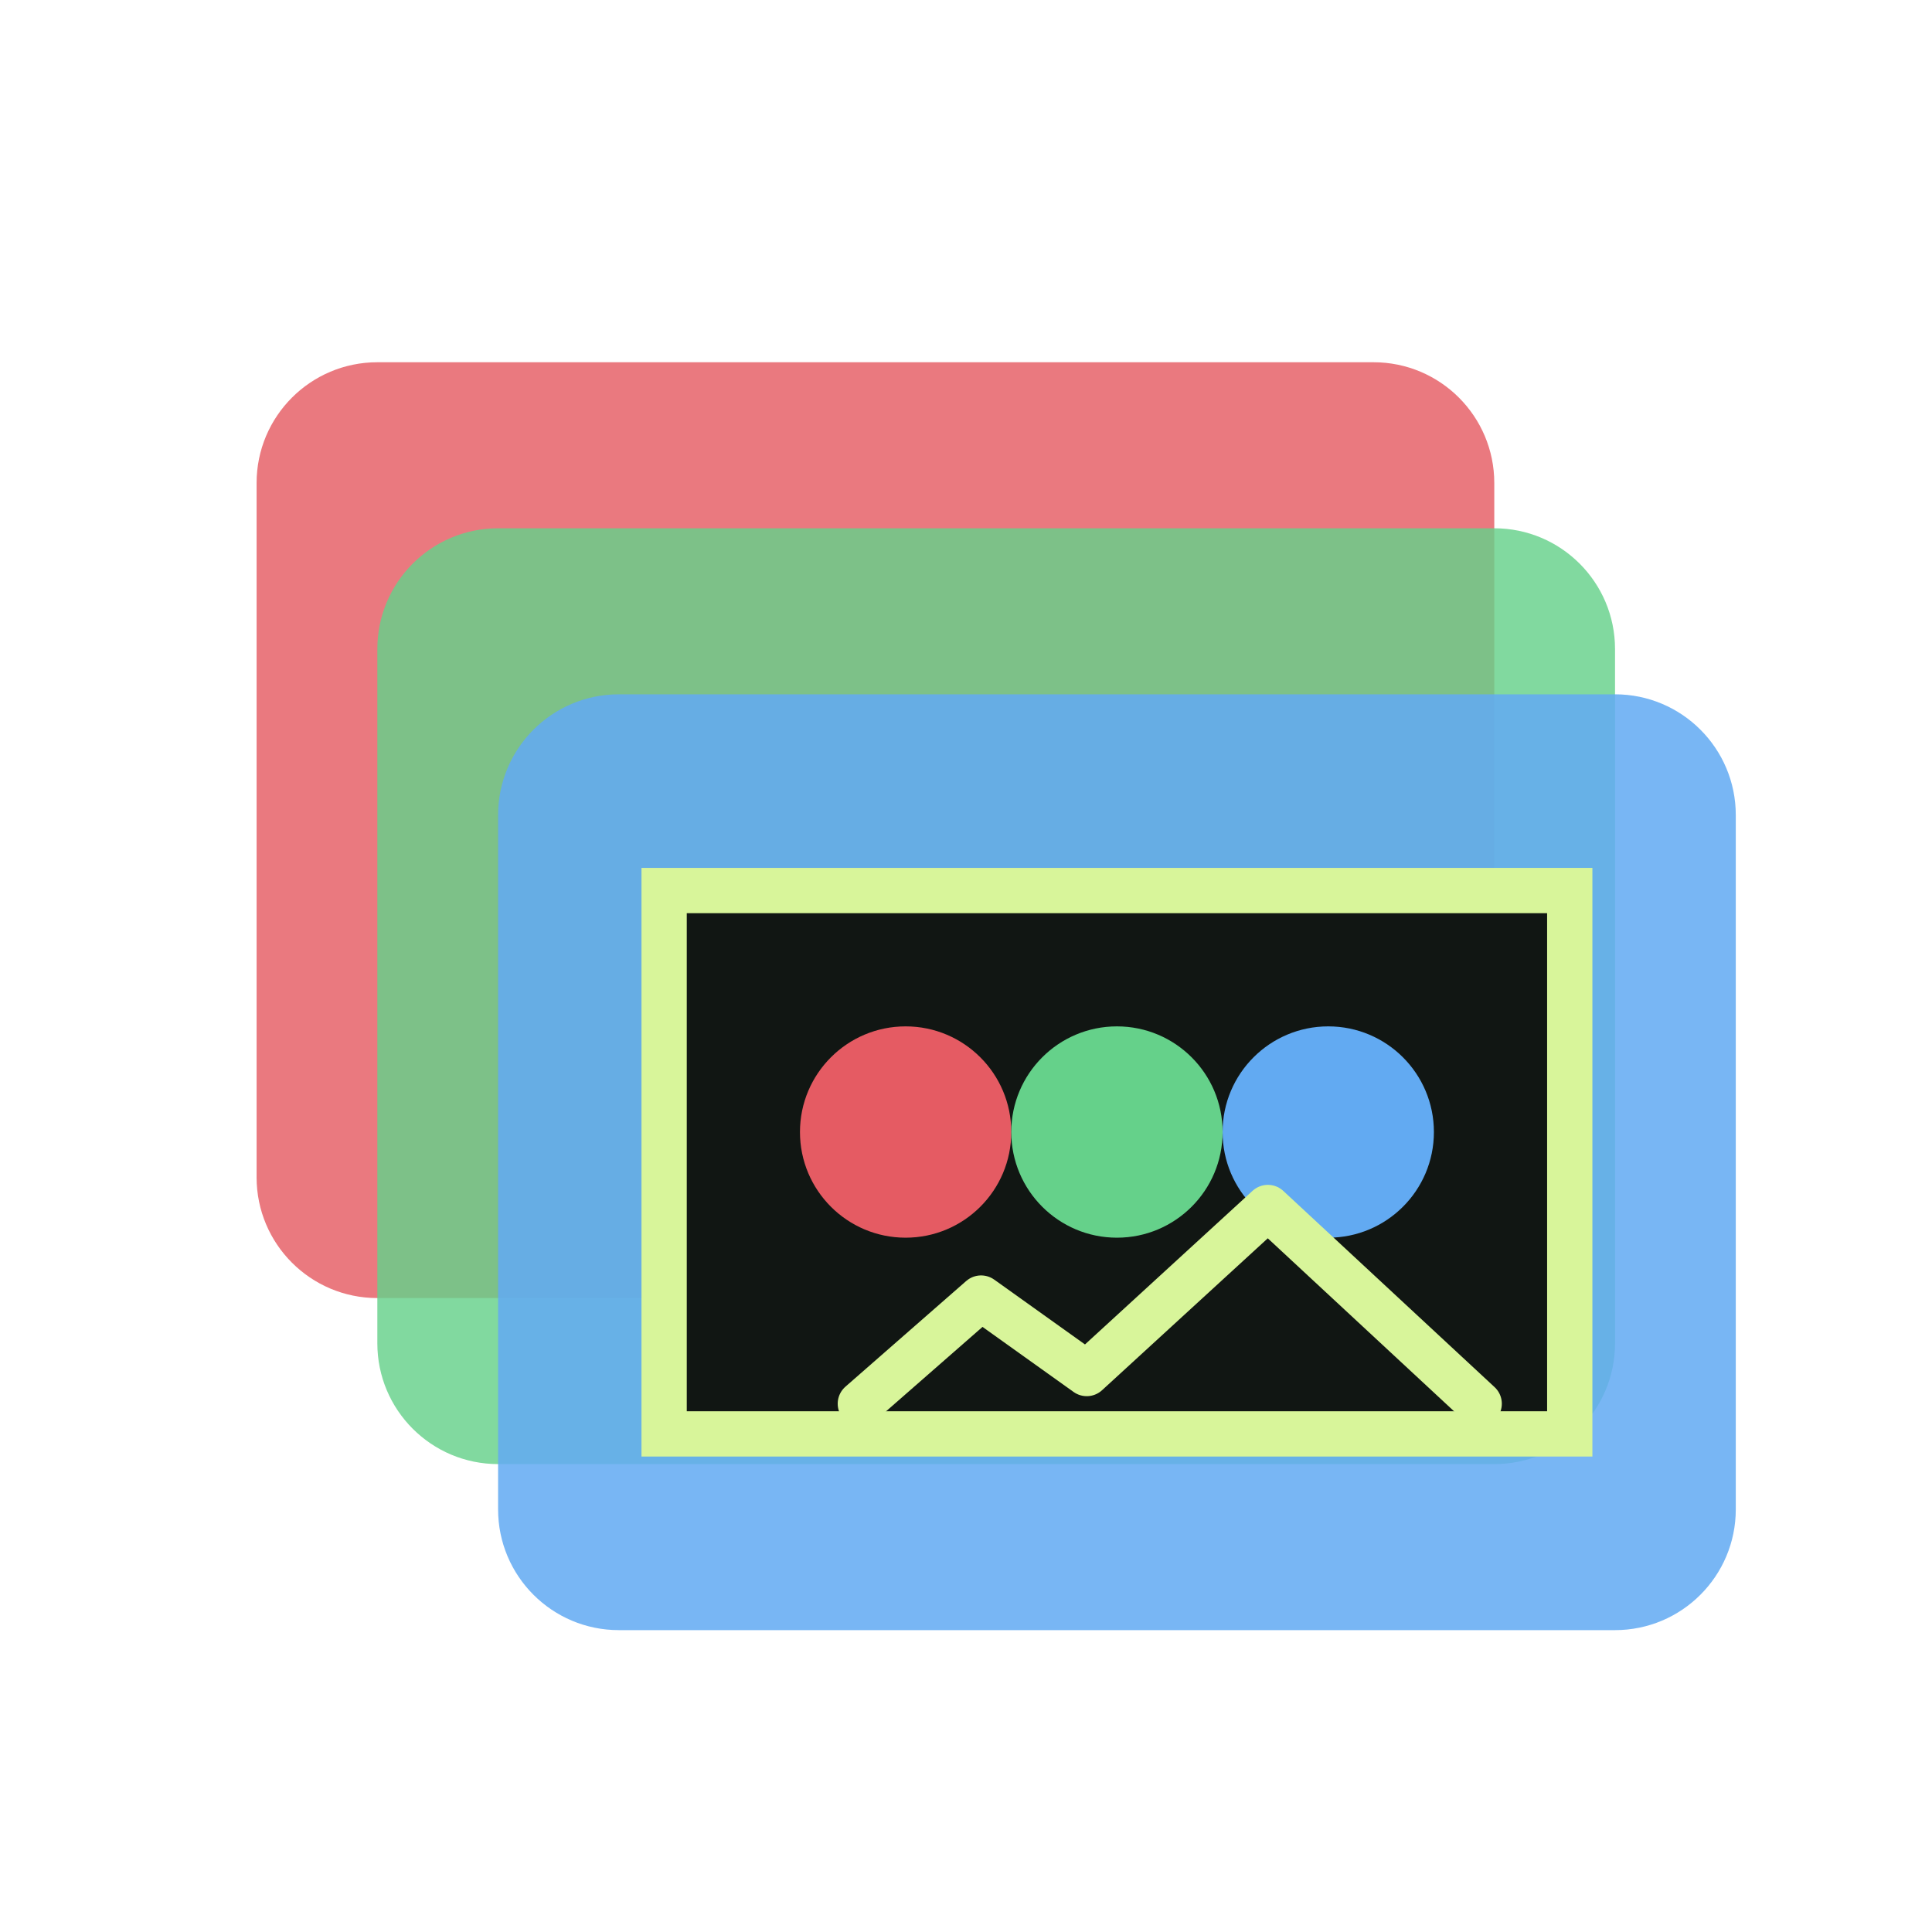
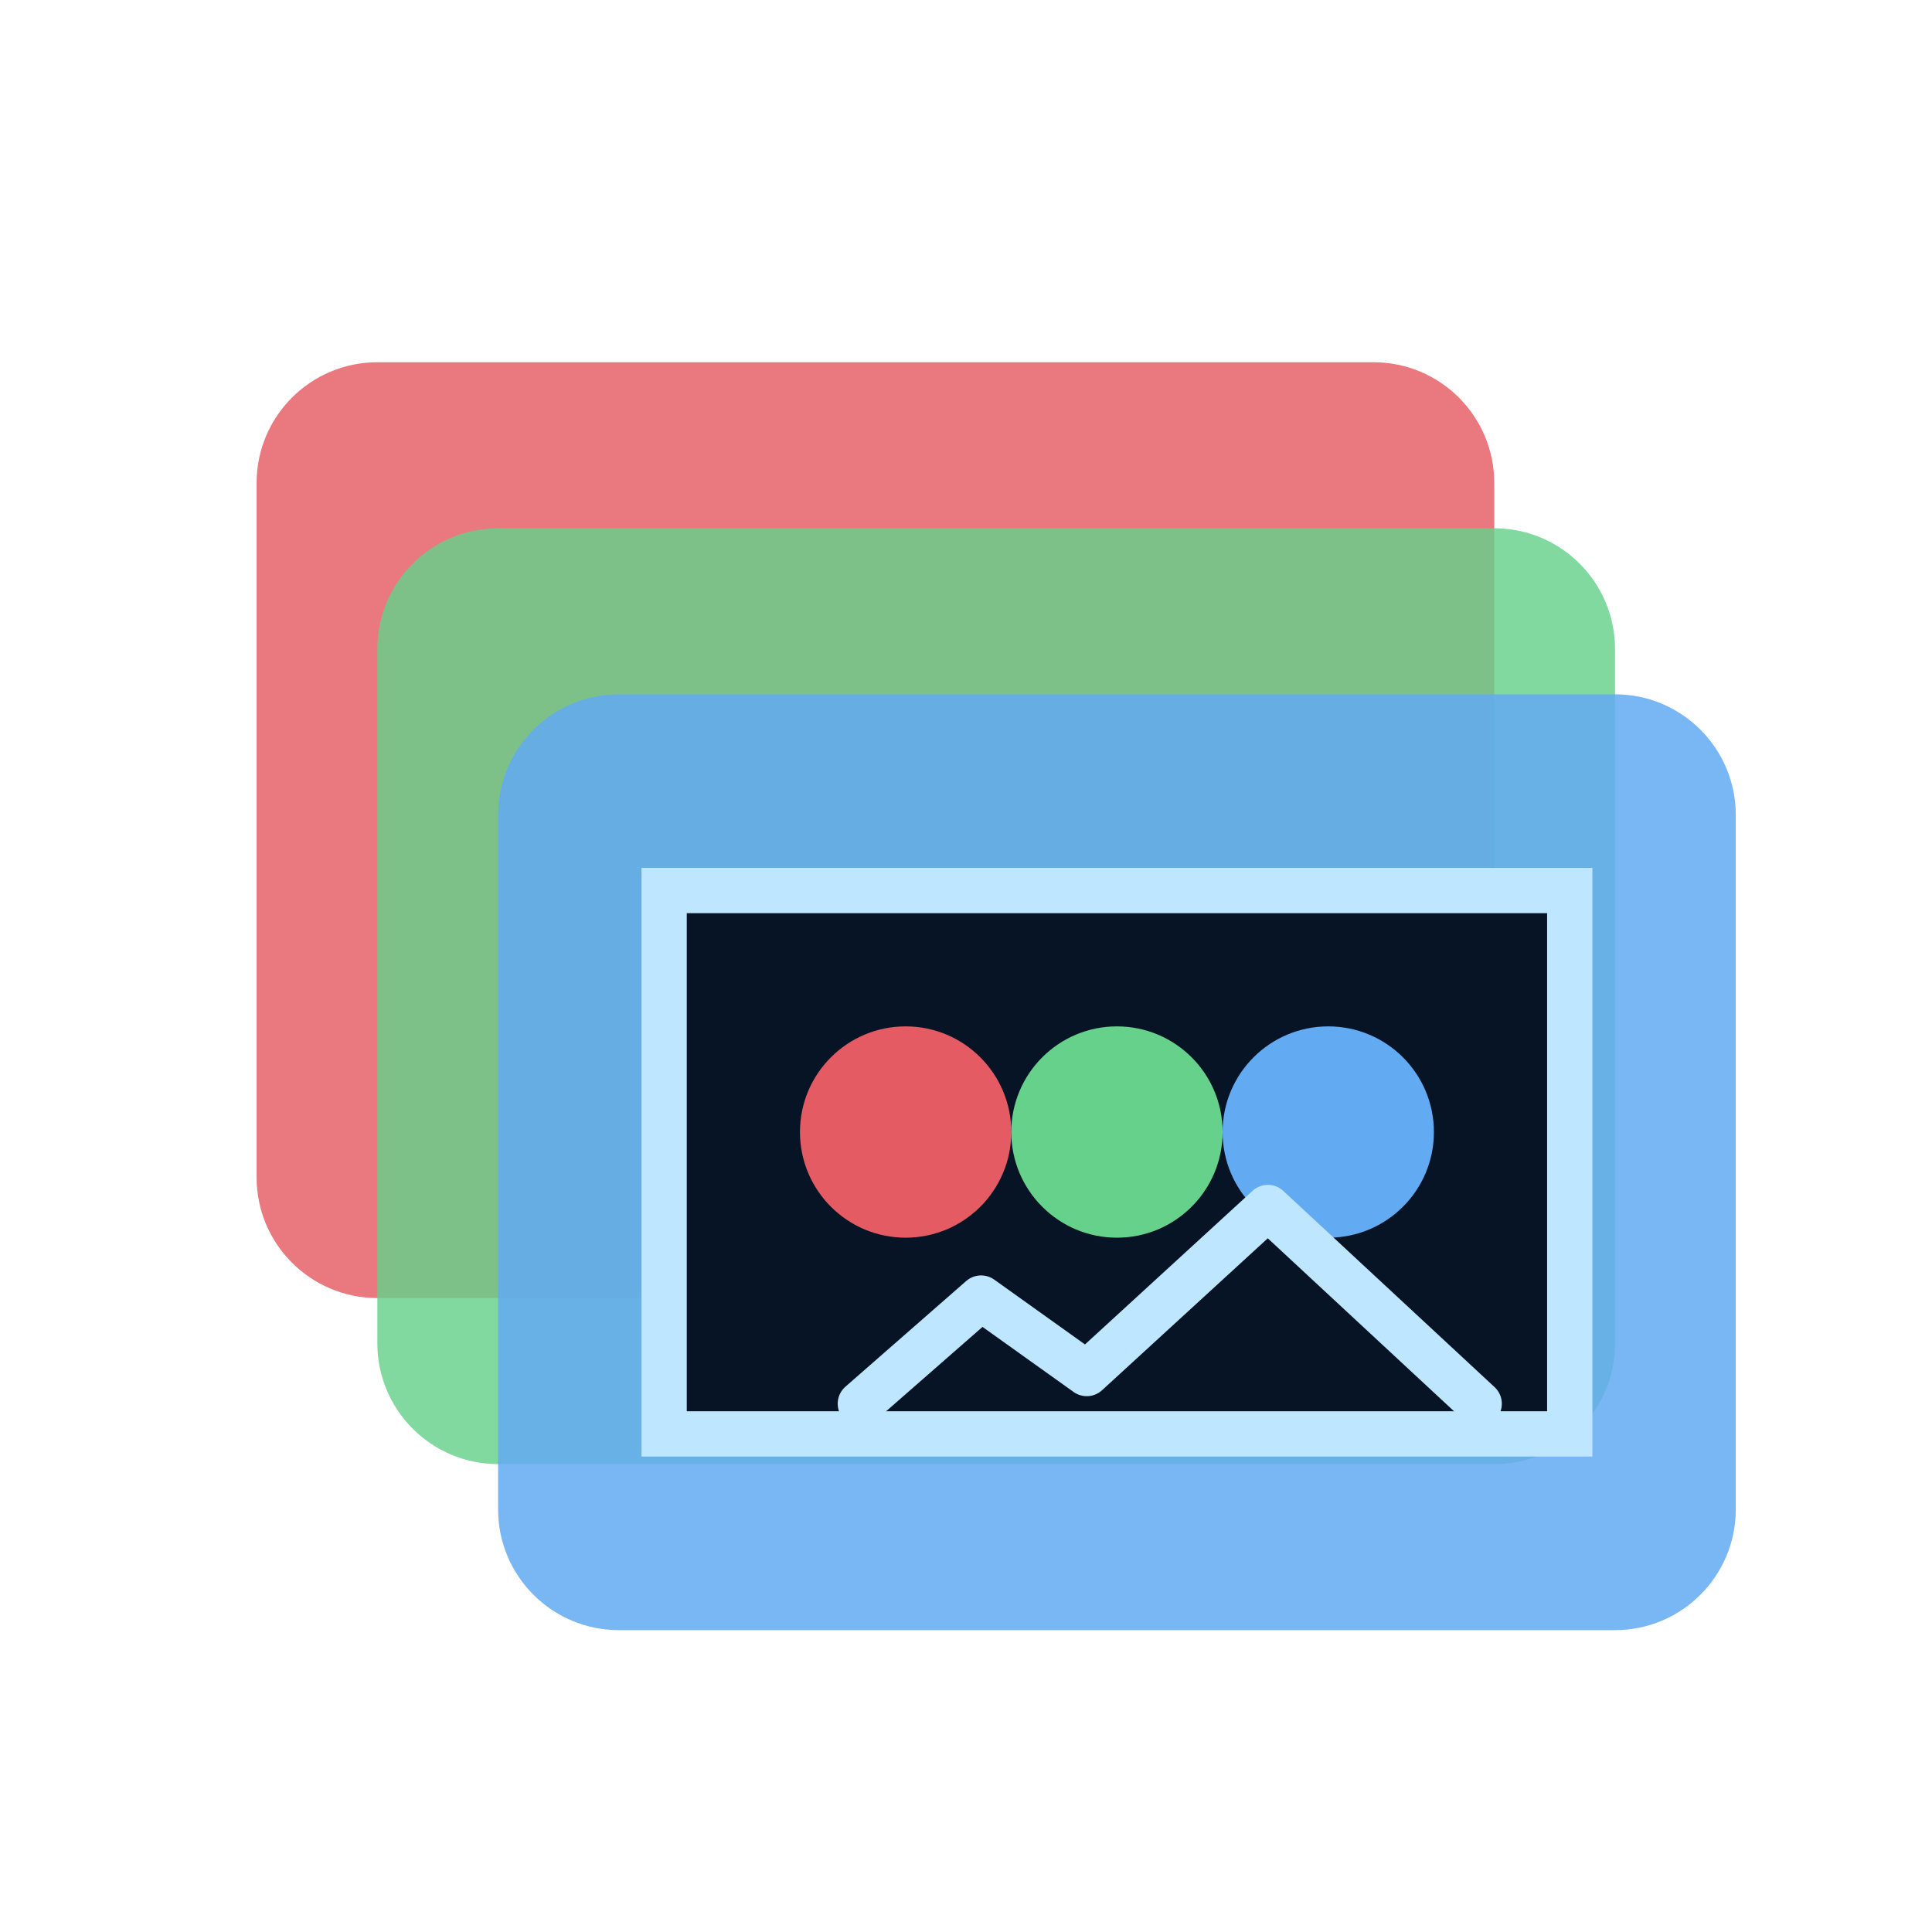
<svg xmlns="http://www.w3.org/2000/svg" viewBox="0 0 128 128" role="img" aria-labelledby="title desc">
  <g transform="translate(0 12)">
    <rect x="17" y="12" width="82" height="62" rx="8" fill="#e55b63" opacity=".82" />
    <rect x="25" y="23" width="82" height="62" rx="8" fill="#65d18a" opacity=".82" />
    <rect x="33" y="34" width="82" height="62" rx="8" fill="#62aaf2" opacity=".86" />
-     <path d="M44 47h60v36H44z" fill="#111613" stroke="#d8f59a" stroke-width="3" />
+     <path d="M44 47h60v36H44z" fill="#071426" stroke="#bfe6ff" stroke-width="3" />
    <circle cx="60" cy="63" r="7" fill="#e55b63" />
    <circle cx="74" cy="63" r="7" fill="#65d18a" />
    <circle cx="88" cy="63" r="7" fill="#62aaf2" />
-     <path d="m57 81 8-7 7 5 12-11 14 13" fill="none" stroke="#d8f59a" stroke-width="3" stroke-linecap="round" stroke-linejoin="round" />
+     <path d="m57 81 8-7 7 5 12-11 14 13" fill="none" stroke="#bfe6ff" stroke-width="3" stroke-linecap="round" stroke-linejoin="round" />
  </g>
</svg>
